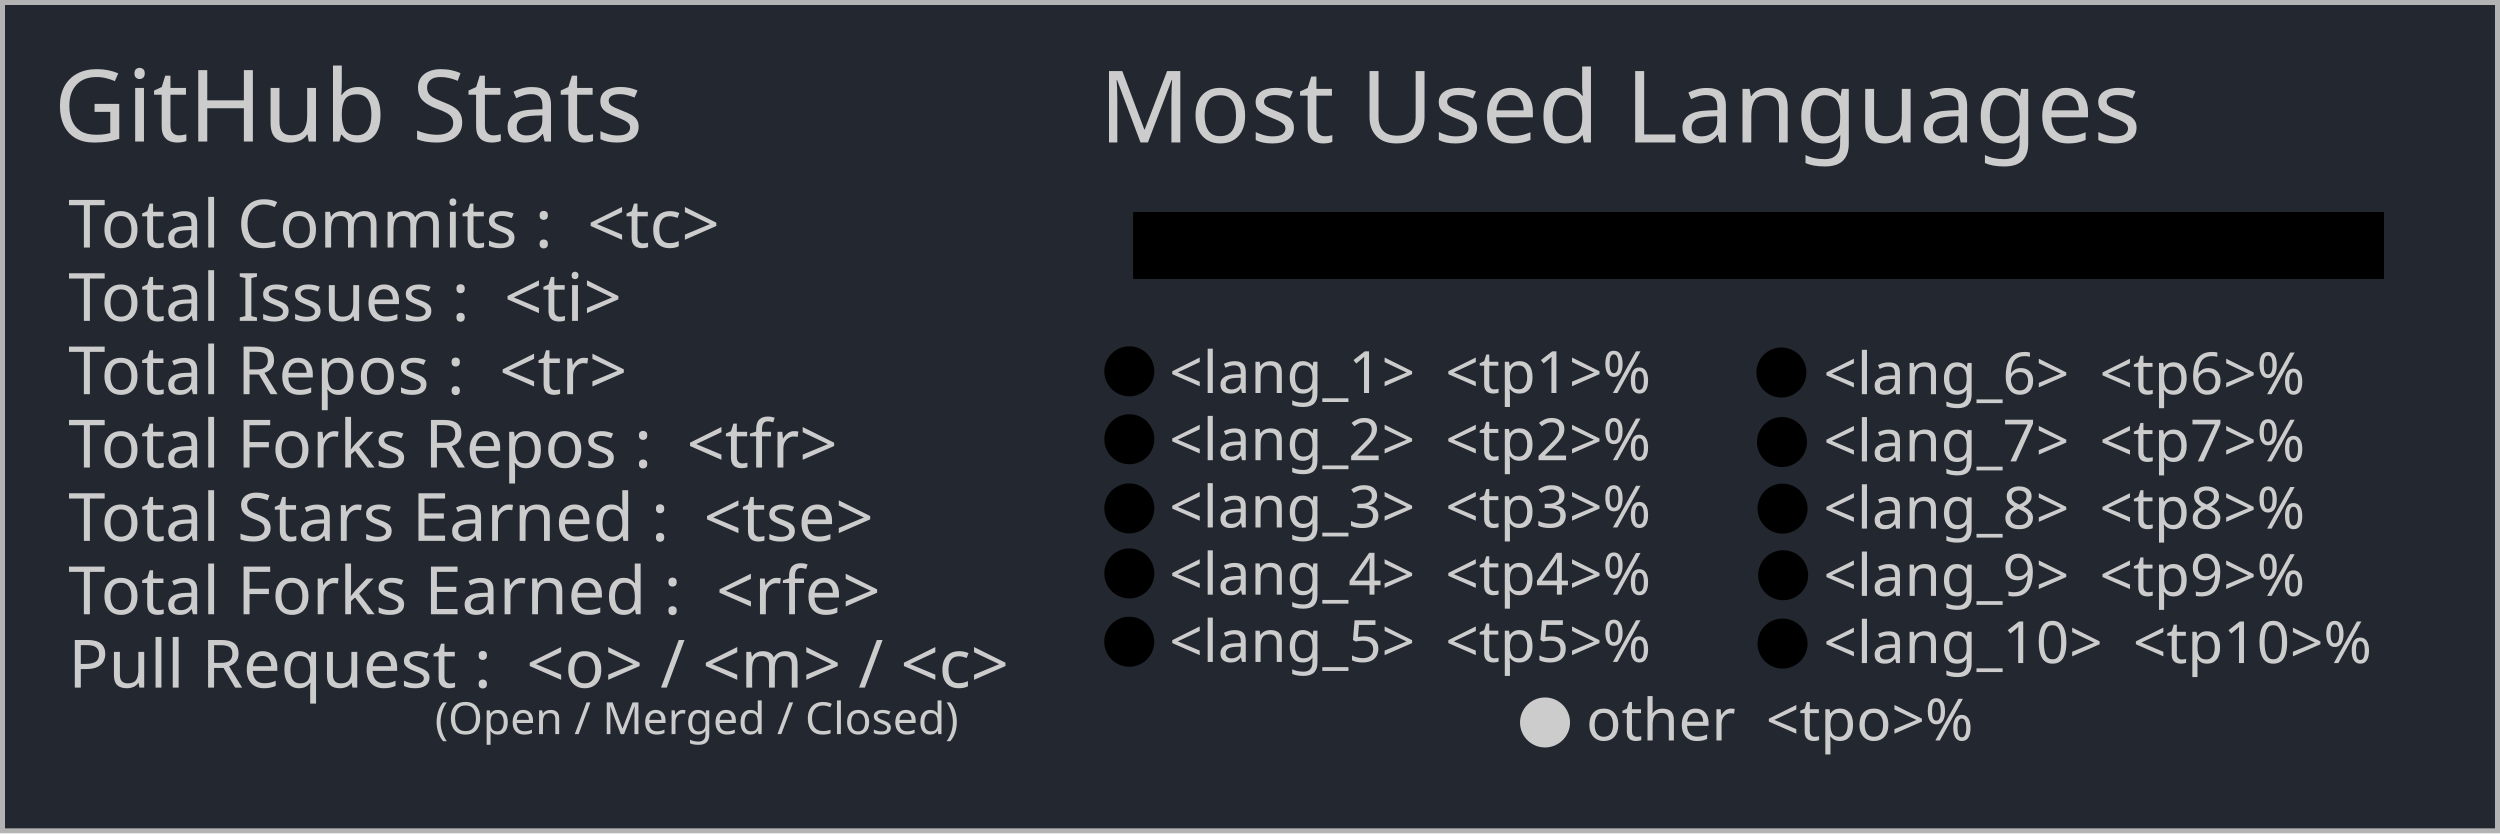
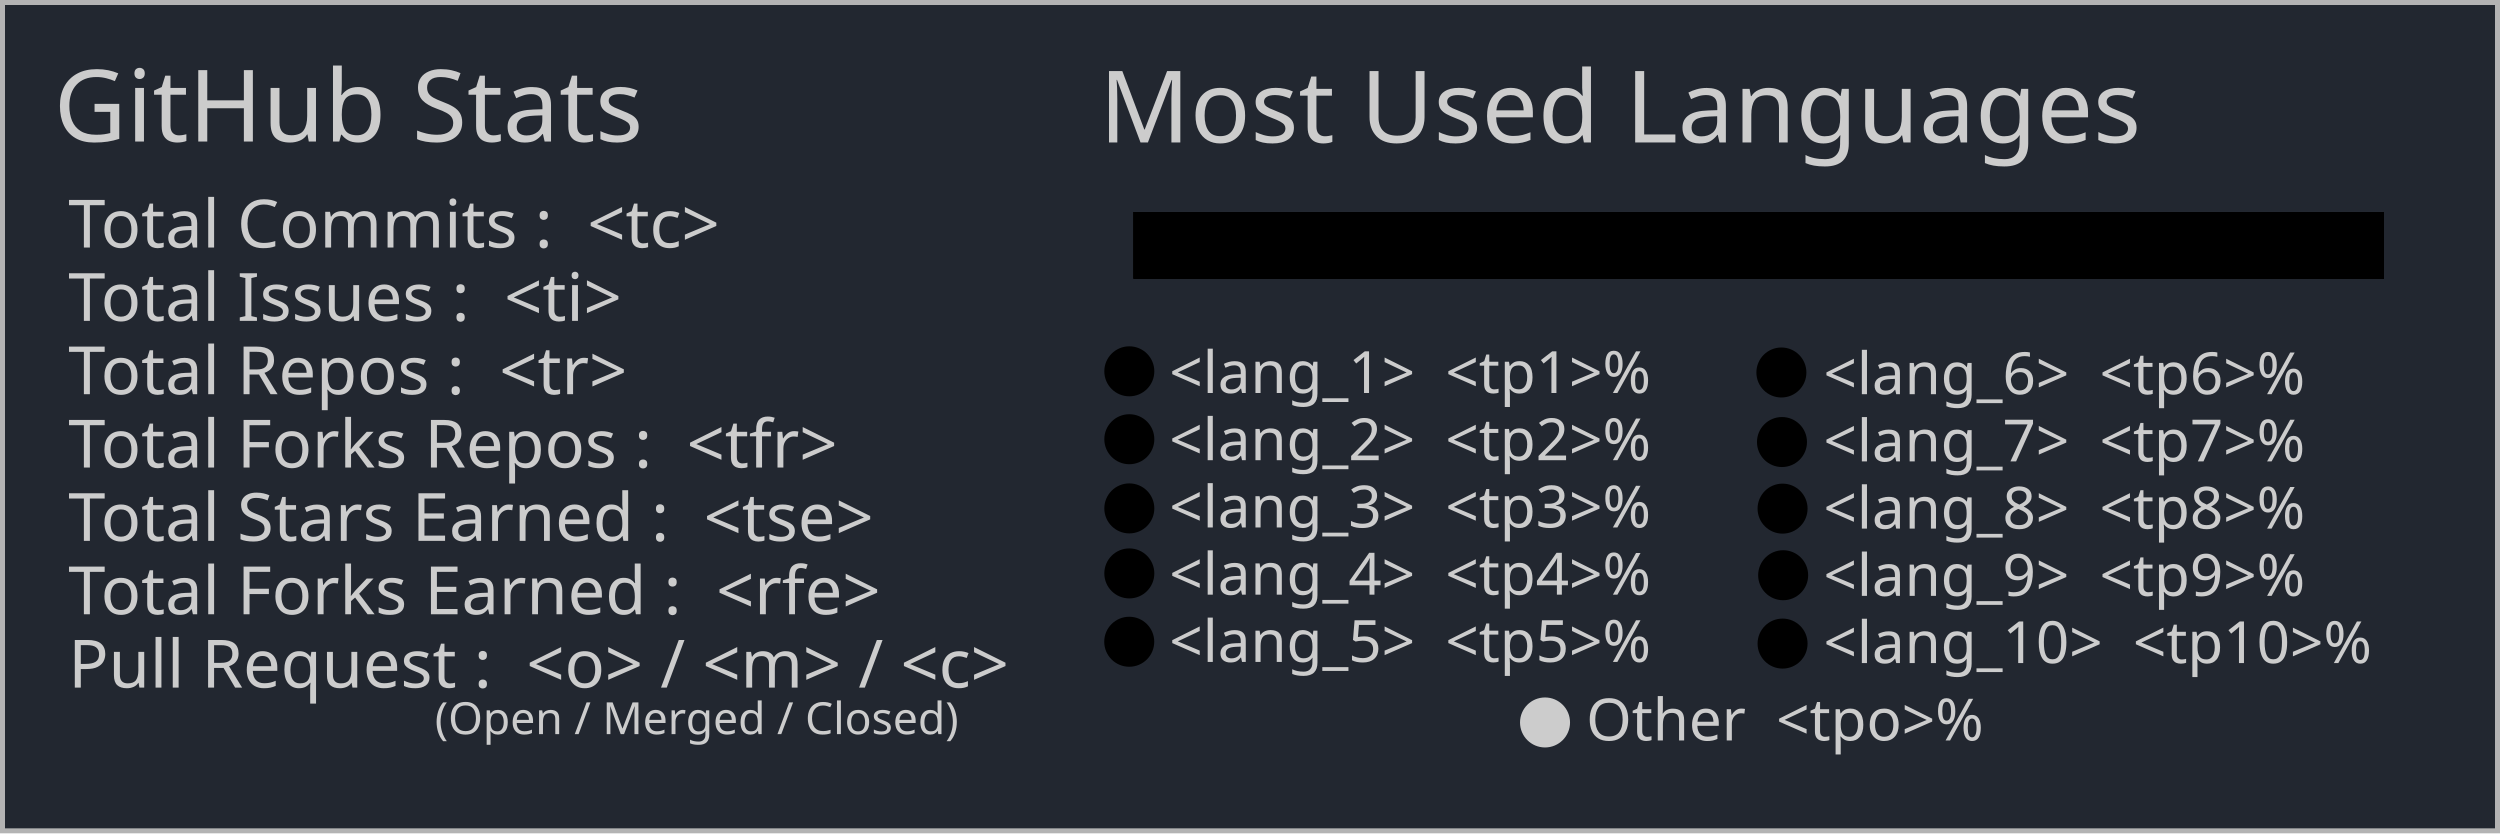
<svg xmlns="http://www.w3.org/2000/svg" width="1500" height="500" viewBox="0 0 1500 500" version="1.1" id="svg5" font-family="sans-serif">
  <defs id="defs2">
    <rect x="80" y="250" width="1254.745" height="620.059" id="rect1228" />
    <rect x="80" y="80" width="776" height="116" id="rect1062" />
    <rect x="80" y="80" width="1319.058" height="130.142" id="rect1062-6" />
    <rect x="80" y="250" width="779.569" height="444.696" id="rect1228-1" />
    <rect x="80" y="250" width="785.226" height="458.839" id="rect1228-1-9" />
    <rect x="80" y="250" width="532.115" height="91.19" id="rect1228-1-7" />
  </defs>
  <g id="layer1">
    <rect style="fill:#b3b3b3;stroke-width:0.5" id="rect980" width="1500" height="500" x="0" y="0" />
    <rect style="fill:#222730;stroke-width:0.5" id="rect922" width="1494" height="494" x="3" y="3" />
    <text xml:space="preserve" id="text1060-1" style="font-size:120px;line-height:1;white-space:pre;shape-inside:url(#rect1062);display:inline;fill:#cccccc" transform="matrix(0.5000661,0,0,0.5000661,-7.69633,-2.323412)">
      <tspan x="80" y="174.48" id="tspan3743">GitHub Stats</tspan>
    </text>
    <text xml:space="preserve" id="text1060-2" style="font-size:120px;line-height:1;white-space:pre;shape-inside:url(#rect1062-6);display:inline;fill:#cccccc" transform="matrix(0.5000661,0,0,0.5000661,619.5766,-1.776295)">
      <tspan x="80" y="174.48" id="tspan3745">Most Used Languages</tspan>
    </text>
    <text xml:space="preserve" id="text1226-1" style="font-size:80px;line-height:1.1;white-space:pre;shape-inside:url(#rect1228);display:inline;fill:#cccccc" transform="matrix(0.5000661,0,0,0.5000661,1.000132,-10.00132)">
      <tspan x="80" y="316.986" id="tspan3747">Total Commits :  &lt;tc&gt;</tspan>
      <tspan x="80" y="404.986" id="tspan3749">Total Issues :  &lt;ti&gt;</tspan>
      <tspan x="80" y="492.986" id="tspan3751">Total Repos :  &lt;tr&gt;</tspan>
      <tspan x="80" y="580.986" id="tspan3753">Total Forks Repos :  &lt;tfr&gt;</tspan>
      <tspan x="80" y="668.986" id="tspan3755">Total Stars Earned :  &lt;tse&gt;</tspan>
      <tspan x="80" y="756.986" id="tspan3757">Total Forks Earned :  &lt;rfe&gt;</tspan>
      <tspan x="80" y="844.986" id="tspan3759">Pull Request :  &lt;o&gt; / &lt;m&gt; / &lt;c&gt;</tspan>
    </text>
    <text xml:space="preserve" id="text1226-2" style="font-size:70px;line-height:1.2;white-space:pre;shape-inside:url(#rect1228-1);display:inline;fill:#cccccc" transform="matrix(0.5000661,0,0,0.5000661,661.5993,80.07265)">
      <tspan x="80" y="311.404" id="tspan3761">&lt;lang_1&gt;  &lt;tp1&gt;%</tspan>
      <tspan x="80" y="392.071" id="tspan3763">&lt;lang_2&gt;  &lt;tp2&gt;%</tspan>
      <tspan x="80" y="472.737" id="tspan3765">&lt;lang_3&gt;  &lt;tp3&gt;%</tspan>
      <tspan x="80" y="553.404" id="tspan3767">&lt;lang_4&gt;  &lt;tp4&gt;%</tspan>
      <tspan x="80" y="634.071" id="tspan3769">&lt;lang_5&gt;  &lt;tp5&gt;%</tspan>
    </text>
    <text xml:space="preserve" id="text1226-3" style="font-size:70px;line-height:1.2;white-space:pre;shape-inside:url(#rect1228-1-9);display:inline;fill:#cccccc" transform="matrix(0.5000661,0,0,0.5000661,1054.106,80.78155)">
      <tspan x="80" y="311.404" id="tspan3771">&lt;lang_6&gt;  &lt;tp6&gt;%</tspan>
      <tspan x="80" y="392.071" id="tspan3773">&lt;lang_7&gt;  &lt;tp7&gt;%</tspan>
      <tspan x="80" y="472.737" id="tspan3775">&lt;lang_8&gt;  &lt;tp8&gt;%</tspan>
      <tspan x="80" y="553.404" id="tspan3777">&lt;lang_9&gt;  &lt;tp9&gt;%</tspan>
      <tspan x="80" y="634.071" id="tspan3779">&lt;lang_10&gt;  &lt;tp10&gt;%</tspan>
    </text>
    <text xml:space="preserve" id="text1226-4" style="font-size:70px;line-height:1.1;white-space:pre;shape-inside:url(#rect1228-1-7);display:inline;fill:#cccccc" transform="matrix(0.5000661,0,0,0.5000661,911.7019,288.5383)">
-       <tspan x="80" y="311.404" id="tspan3781">other  &lt;tpo&gt;%</tspan>
+       <tspan x="80" y="311.404" id="tspan3781">Other  &lt;tpo&gt;%</tspan>
    </text>
    <text xml:space="preserve" style="font-size:26.67px;line-height:0px;fill:#cccccc;stroke-width:0.5" x="305.898" y="440.495" id="text1798">
      <tspan id="tspan1796" x="260.898" y="440.495" style="stroke-width:0.5">(Open / Merged / Closed)</tspan>
    </text>
    <rect style="fill:#cccccc;stroke-width:0.5" id="rect2081-11" width="750.099" height="40.005" x="680.227" y="127.197" />
    <rect style="fill:#000000;stroke-width:0.5" id="rect2081-1" width="750.099" height="40.005" x="680.227" y="127.197" />
    <rect style="fill:#000000;stroke-width:0.5" id="rect2081-2" width="750.099" height="40.005" x="680.227" y="127.197" />
    <rect style="fill:#000000;stroke-width:0.5" id="rect2081-3" width="750.099" height="40.005" x="680.227" y="127.197" />
    <rect style="fill:#000000;stroke-width:0.5" id="rect2081-4" width="750.099" height="40.005" x="680.227" y="127.197" />
    <rect style="fill:#000000;stroke-width:0.5" id="rect2081-5" width="750.099" height="40.005" x="680.227" y="127.197" />
    <rect style="fill:#000000;stroke-width:0.5" id="rect2081-6" width="750.099" height="40.005" x="680.227" y="127.197" />
    <rect style="fill:#000000;stroke-width:0.5" id="rect2081-7" width="750.099" height="40.005" x="680.227" y="127.197" />
    <rect style="fill:#000000;stroke-width:0.5" id="rect2081-8" width="750.099" height="40.005" x="680.227" y="127.197" />
    <rect style="fill:#000000;stroke-width:0.5" id="rect2081-9" width="750.099" height="40.005" x="680.227" y="127.197" />
    <rect style="fill:#000000;stroke-width:0.5" id="rect2081-10" width="750.099" height="40.005" x="680.227" y="127.197" />
    <circle style="fill:#cccccc;stroke-width:0.5" id="path2468-11" r="15.002" cy="433.477" cx="927.017" />
    <circle style="fill:#000000;stroke-width:0.5" id="path2468-10" r="15.002" cy="222.79" cx="677.59" />
    <circle style="fill:#000000;stroke-width:0.5" id="path2468-9" r="15.002" cy="263.536" cx="677.591" />
    <circle style="fill:#000000;stroke-width:0.5" id="path2468-8" r="15.002" cy="305.042" cx="677.591" />
    <circle style="fill:#000000;stroke-width:0.5" id="path2468-7" r="15.002" cy="344.047" cx="677.591" />
    <circle style="fill:#000000;stroke-width:0.5" id="path2468-6" r="15.002" cy="385.053" cx="677.541" />
    <circle style="fill:#000000;stroke-width:0.5" id="path2468-5" r="15.002" cy="223.498" cx="1068.834" />
    <circle style="fill:#000000;stroke-width:0.5" id="path2468-4" r="15.002" cy="265.223" cx="1069.188" />
    <circle style="fill:#000000;stroke-width:0.5" id="path2468-3" r="15.002" cy="305.179" cx="1069.541" />
    <circle style="fill:#000000;stroke-width:0.5" id="path2468-2" r="15.002" cy="345.136" cx="1069.895" />
    <circle style="fill:#000000;stroke-width:0.5" id="path2468-1" r="15.002" cy="386.154" cx="1069.541" />
  </g>
</svg>
